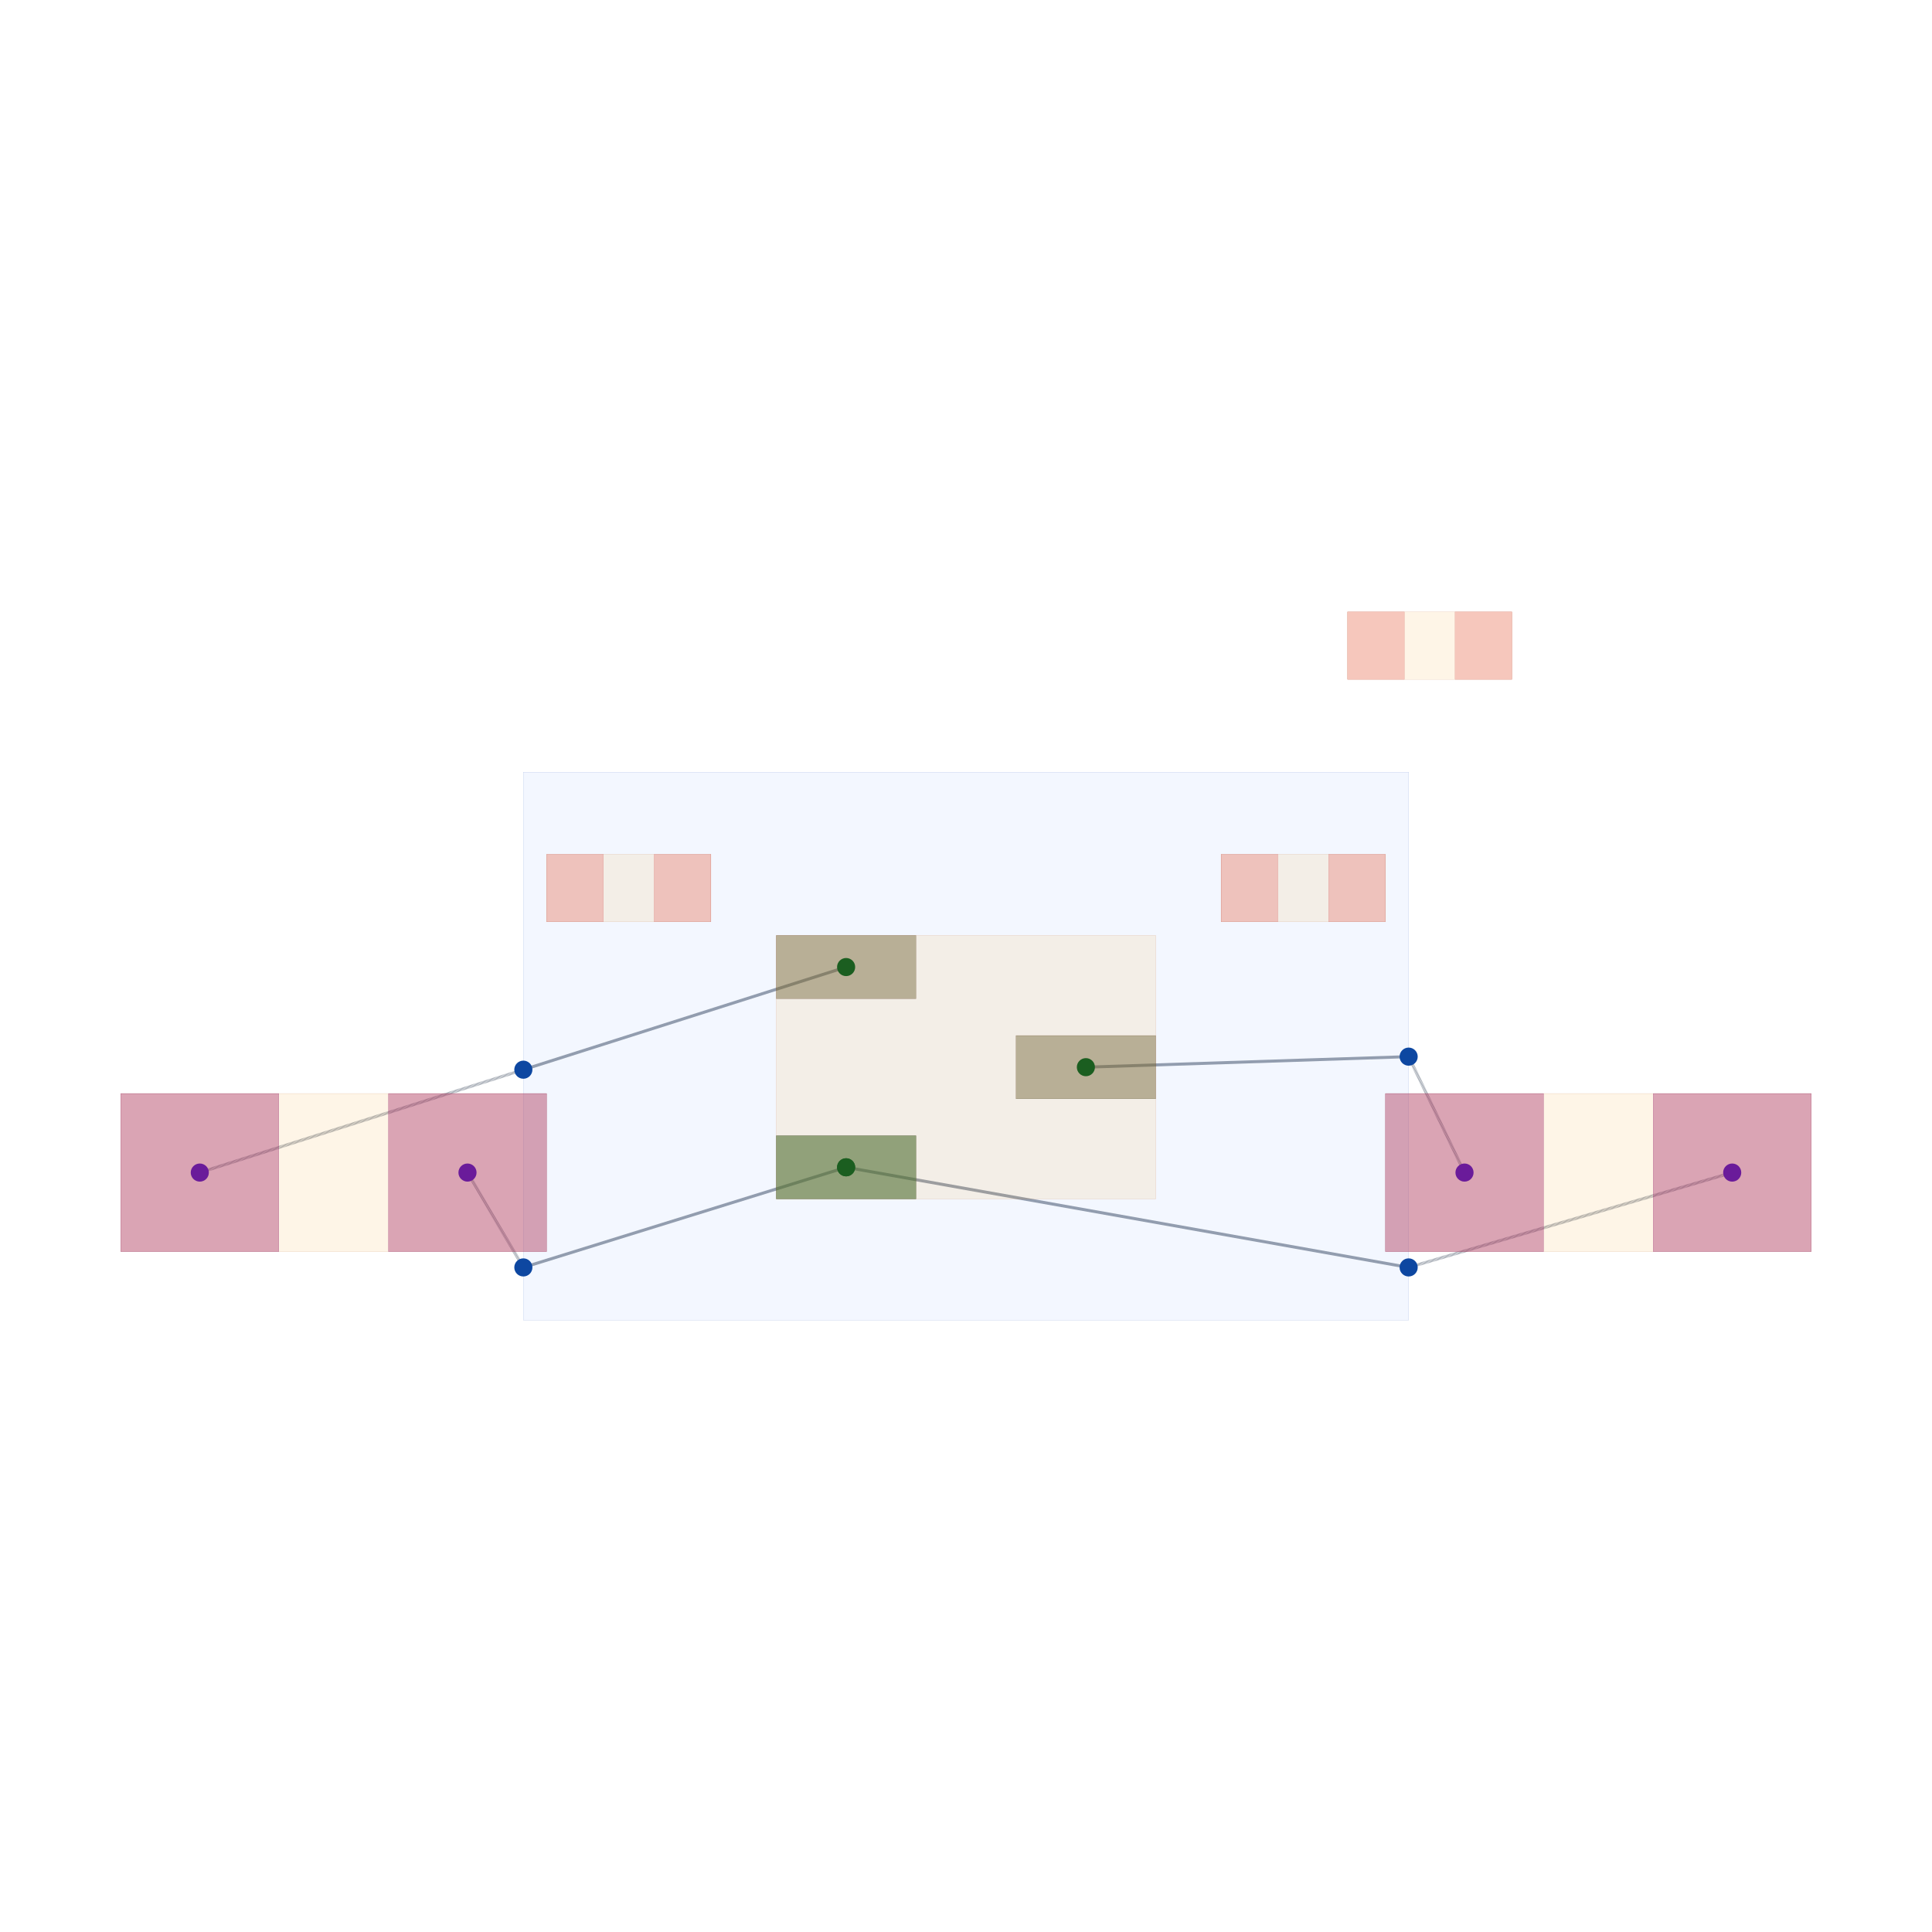
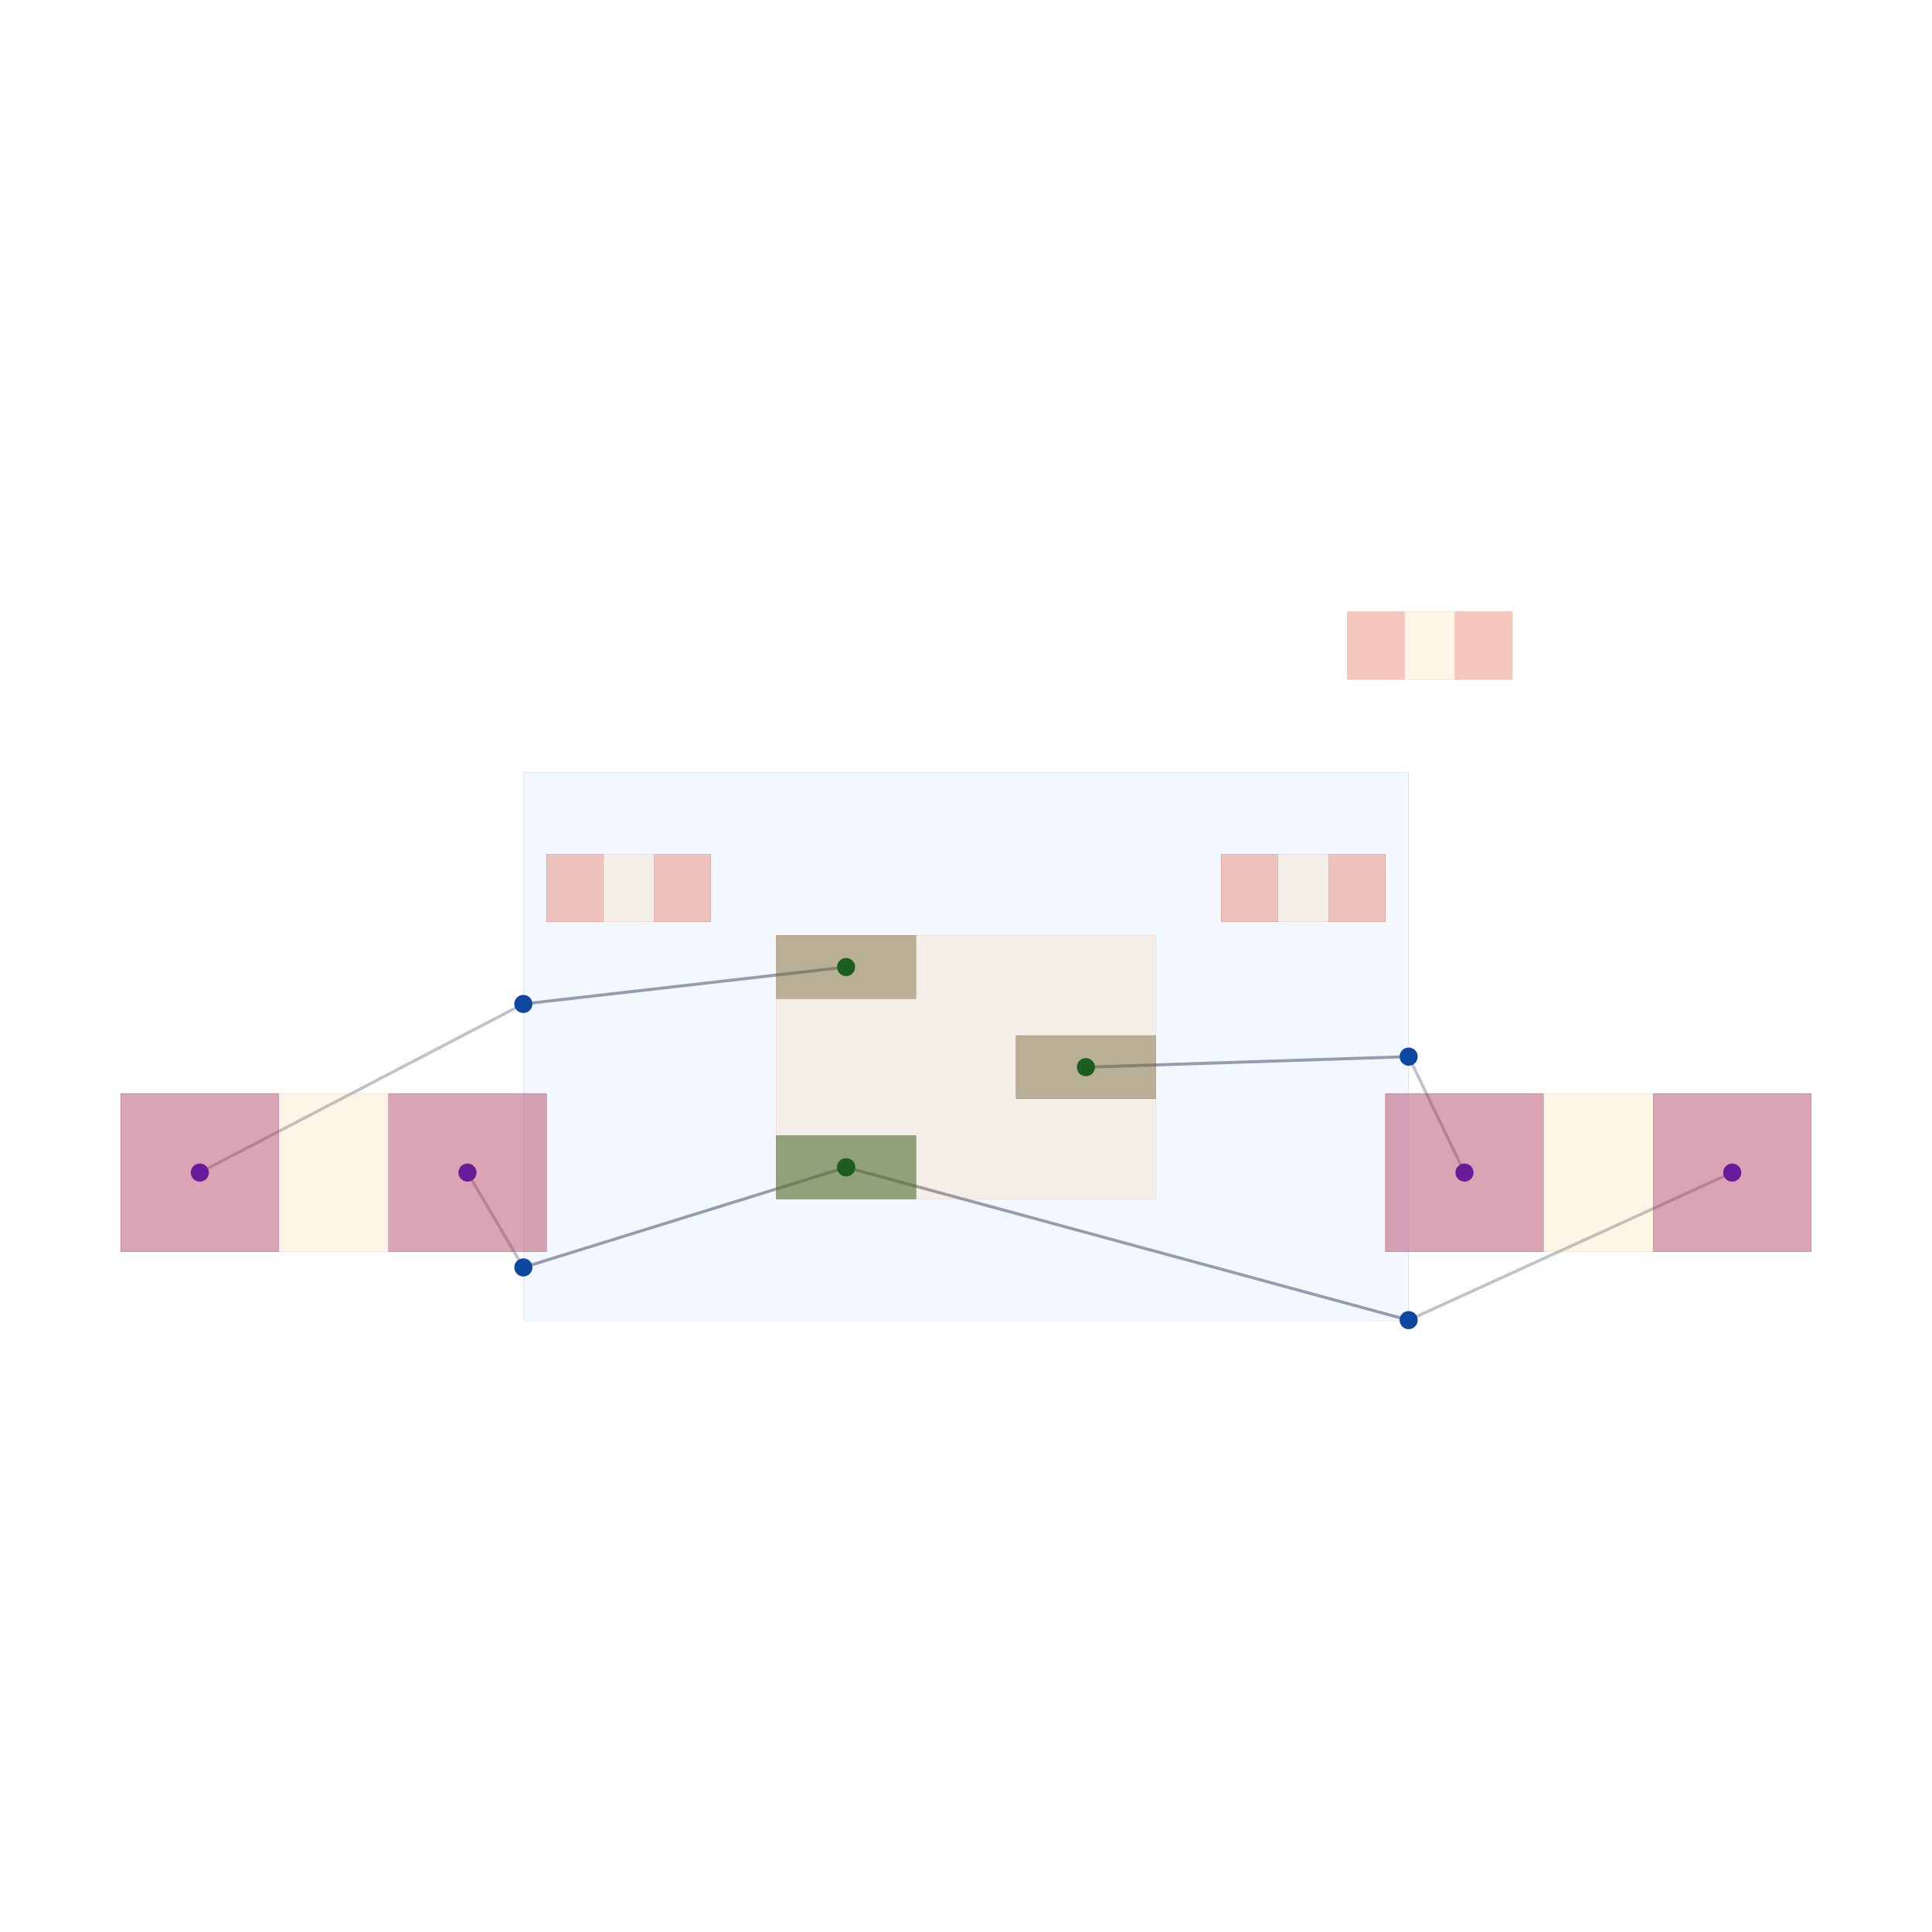
<svg xmlns="http://www.w3.org/2000/svg" width="640" height="640" viewBox="0 0 640 640">
  <rect width="100%" height="100%" fill="white" />
  <g>
-     <polyline data-points="-1.1375,0.95 -4.2,-0.023807582551977347" data-type="line" data-label="breakout segment source_trace_jin_vin_to_u1_vin" points="280.287,320.349 173.367,354.347" fill="none" stroke="#7e8794" stroke-width="1px" />
+     <polyline data-points="-1.1375,0.95 -4.2,0.6000000000000001" data-type="line" data-label="breakout segment source_trace_jin_vin_to_u1_vin" points="280.287,320.349 173.367,332.569" fill="none" stroke="#7e8794" stroke-width="1px" />
  </g>
  <g>
-     <polyline data-points="-4.2,-0.023807582551977347 -7.27,-1" data-type="line" data-label="target guide source_trace_jin_vin_to_u1_vin" points="173.367,354.347 66.185,388.429" fill="none" stroke="#7e8794" stroke-width="1px" stroke-dasharray="0.15 0.15" />
+     <polyline data-points="-4.2,0.6000000000000001 -7.27,-1" data-type="line" data-label="target guide source_trace_jin_vin_to_u1_vin" points="173.367,332.569 66.185,388.429" fill="none" stroke="#7e8794" stroke-width="1px" stroke-dasharray="0.15 0.15" />
  </g>
  <g>
    <polyline data-points="-1.1375,-0.95 -4.2,-1.9" data-type="line" data-label="breakout segment source_trace_jin_gnd_to_u1_gnd" points="280.287,386.683 173.367,419.85" fill="none" stroke="#7e8794" stroke-width="1px" />
  </g>
  <g>
    <polyline data-points="-4.2,-1.9 -4.73,-1" data-type="line" data-label="target guide source_trace_jin_gnd_to_u1_gnd" points="173.367,419.85 154.863,388.429" fill="none" stroke="#7e8794" stroke-width="1px" stroke-dasharray="0.15 0.15" />
  </g>
  <g>
-     <polyline data-points="-1.1375,-0.95 4.2,-1.9" data-type="line" data-label="breakout segment source_trace_jout_gnd_to_u1_gnd" points="280.287,386.683 466.633,419.85" fill="none" stroke="#7e8794" stroke-width="1px" />
+     <polyline data-points="-1.1375,-0.95 4.2,-2.4" data-type="line" data-label="breakout segment source_trace_jout_gnd_to_u1_gnd" points="280.287,386.683 466.633,437.307" fill="none" stroke="#7e8794" stroke-width="1px" />
  </g>
  <g>
-     <polyline data-points="4.2,-1.9 7.27,-1" data-type="line" data-label="target guide source_trace_jout_gnd_to_u1_gnd" points="466.633,419.85 573.815,388.429" fill="none" stroke="#7e8794" stroke-width="1px" stroke-dasharray="0.15 0.15" />
+     <polyline data-points="4.2,-2.4 7.27,-1" data-type="line" data-label="target guide source_trace_jout_gnd_to_u1_gnd" points="466.633,437.307 573.815,388.429" fill="none" stroke="#7e8794" stroke-width="1px" stroke-dasharray="0.15 0.15" />
  </g>
  <g>
    <polyline data-points="1.1375,0 4.2,0.10000000000000009" data-type="line" data-label="breakout segment source_trace_jout_vout_to_u1_vout" points="359.713,353.516 466.633,350.025" fill="none" stroke="#7e8794" stroke-width="1px" />
  </g>
  <g>
    <polyline data-points="4.2,0.10000000000000009 4.73,-1" data-type="line" data-label="target guide source_trace_jout_vout_to_u1_vout" points="466.633,350.025 485.137,388.429" fill="none" stroke="#7e8794" stroke-width="1px" stroke-dasharray="0.15 0.15" />
  </g>
  <g>
    <rect data-type="rect" data-label="breakout bounds" data-x="0" data-y="0.19999999999999973" x="173.367" y="255.761" width="293.267" height="181.546" fill="rgba(210, 225, 255, 0.25)" stroke="#315fba" stroke-width="0.029" />
  </g>
  <g>
    <rect data-type="rect" data-label="U1 sot23" data-x="0" data-y="0" x="257.157" y="309.875" width="125.686" height="87.282" fill="rgba(245, 158, 11, 0.1)" stroke="#b45309" stroke-width="0.029" />
  </g>
  <g>
    <rect data-type="rect" data-label="CIN 0402" data-x="-3.2" data-y="1.7" x="181.047" y="282.993" width="54.464" height="22.344" fill="rgba(245, 158, 11, 0.1)" stroke="#b45309" stroke-width="0.029" />
  </g>
  <g>
    <rect data-type="rect" data-label="COUT 0402" data-x="3.2" data-y="1.7" x="404.489" y="282.993" width="54.464" height="22.344" fill="rgba(245, 158, 11, 0.1)" stroke="#b45309" stroke-width="0.029" />
  </g>
  <g>
    <rect data-type="rect" data-label="JIN pinrow2" data-x="-6" data-y="-1" x="40" y="362.244" width="141.047" height="52.369" fill="rgba(245, 158, 11, 0.1)" stroke="#b45309" stroke-width="0.029" />
  </g>
  <g>
    <rect data-type="rect" data-label="JOUT pinrow2" data-x="6" data-y="-1" x="458.953" y="362.244" width="141.047" height="52.369" fill="rgba(245, 158, 11, 0.1)" stroke="#b45309" stroke-width="0.029" />
  </g>
  <g>
    <rect data-type="rect" data-label="RLED 0402" data-x="4.4" data-y="4" x="446.384" y="202.693" width="54.464" height="22.344" fill="rgba(245, 158, 11, 0.1)" stroke="#b45309" stroke-width="0.029" />
  </g>
  <g>
    <rect data-type="rect" data-label="U1.VIN" data-x="-1.1375" data-y="0.95" x="257.157" y="309.875" width="46.259" height="20.948" fill="rgba(220, 38, 38, 0.22)" stroke="#b91c1c" stroke-width="0.029" />
  </g>
  <g>
    <rect data-type="rect" data-label="U1.GND" data-x="-1.1375" data-y="-0.95" x="257.157" y="376.209" width="46.259" height="20.948" fill="rgba(220, 38, 38, 0.22)" stroke="#b91c1c" stroke-width="0.029" />
  </g>
  <g>
    <rect data-type="rect" data-label="U1.VOUT" data-x="1.1375" data-y="0" x="336.584" y="343.042" width="46.259" height="20.948" fill="rgba(220, 38, 38, 0.22)" stroke="#b91c1c" stroke-width="0.029" />
  </g>
  <g>
    <rect data-type="rect" data-label="CIN.1" data-x="-3.71" data-y="1.7" x="181.047" y="282.993" width="18.853" height="22.344" fill="rgba(220, 38, 38, 0.22)" stroke="#b91c1c" stroke-width="0.029" />
  </g>
  <g>
    <rect data-type="rect" data-label="CIN.2" data-x="-2.6900000000000004" data-y="1.7" x="216.658" y="282.993" width="18.853" height="22.344" fill="rgba(220, 38, 38, 0.22)" stroke="#b91c1c" stroke-width="0.029" />
  </g>
  <g>
    <rect data-type="rect" data-label="COUT.1" data-x="2.6900000000000004" data-y="1.7" x="404.489" y="282.993" width="18.853" height="22.344" fill="rgba(220, 38, 38, 0.22)" stroke="#b91c1c" stroke-width="0.029" />
  </g>
  <g>
    <rect data-type="rect" data-label="COUT.2" data-x="3.71" data-y="1.7" x="440.1" y="282.993" width="18.853" height="22.344" fill="rgba(220, 38, 38, 0.22)" stroke="#b91c1c" stroke-width="0.029" />
  </g>
  <g>
    <rect data-type="rect" data-label="JIN.VIN" data-x="-7.27" data-y="-1" x="40" y="362.244" width="52.369" height="52.369" fill="rgba(220, 38, 38, 0.22)" stroke="#b91c1c" stroke-width="0.029" />
  </g>
  <g>
    <rect data-type="rect" data-label="JIN.GND" data-x="-4.73" data-y="-1" x="128.678" y="362.244" width="52.369" height="52.369" fill="rgba(220, 38, 38, 0.22)" stroke="#b91c1c" stroke-width="0.029" />
  </g>
  <g>
    <rect data-type="rect" data-label="JOUT.VOUT" data-x="4.73" data-y="-1" x="458.953" y="362.244" width="52.369" height="52.369" fill="rgba(220, 38, 38, 0.22)" stroke="#b91c1c" stroke-width="0.029" />
  </g>
  <g>
    <rect data-type="rect" data-label="JOUT.GND" data-x="7.27" data-y="-1" x="547.631" y="362.244" width="52.369" height="52.369" fill="rgba(220, 38, 38, 0.22)" stroke="#b91c1c" stroke-width="0.029" />
  </g>
  <g>
    <rect data-type="rect" data-label="RLED.1" data-x="3.8900000000000006" data-y="4" x="446.384" y="202.693" width="18.853" height="22.344" fill="rgba(220, 38, 38, 0.22)" stroke="#b91c1c" stroke-width="0.029" />
  </g>
  <g>
    <rect data-type="rect" data-label="RLED.2" data-x="4.91" data-y="4" x="481.995" y="202.693" width="18.853" height="22.344" fill="rgba(220, 38, 38, 0.22)" stroke="#b91c1c" stroke-width="0.029" />
  </g>
  <g>
    <rect data-type="rect" data-label="U1.VIN" data-x="-1.1375" data-y="0.95" x="257.157" y="309.875" width="46.259" height="20.948" fill="rgba(46, 125, 50, 0.28)" stroke="#1b5e20" stroke-width="0.029" />
  </g>
  <g>
    <rect data-type="rect" data-label="U1.GND" data-x="-1.1375" data-y="-0.95" x="257.157" y="376.209" width="46.259" height="20.948" fill="rgba(46, 125, 50, 0.28)" stroke="#1b5e20" stroke-width="0.029" />
  </g>
  <g>
    <rect data-type="rect" data-label="U1.GND" data-x="-1.1375" data-y="-0.95" x="257.157" y="376.209" width="46.259" height="20.948" fill="rgba(46, 125, 50, 0.28)" stroke="#1b5e20" stroke-width="0.029" />
  </g>
  <g>
    <rect data-type="rect" data-label="U1.VOUT" data-x="1.1375" data-y="0" x="336.584" y="343.042" width="46.259" height="20.948" fill="rgba(46, 125, 50, 0.28)" stroke="#1b5e20" stroke-width="0.029" />
  </g>
  <g>
    <rect data-type="rect" data-label="JIN.VIN" data-x="-7.27" data-y="-1" x="40" y="362.244" width="52.369" height="52.369" fill="rgba(106, 27, 154, 0.2)" stroke="#6a1b9a" stroke-width="0.029" />
  </g>
  <g>
    <rect data-type="rect" data-label="JIN.GND" data-x="-4.73" data-y="-1" x="128.678" y="362.244" width="52.369" height="52.369" fill="rgba(106, 27, 154, 0.2)" stroke="#6a1b9a" stroke-width="0.029" />
  </g>
  <g>
    <rect data-type="rect" data-label="JOUT.GND" data-x="7.27" data-y="-1" x="547.631" y="362.244" width="52.369" height="52.369" fill="rgba(106, 27, 154, 0.2)" stroke="#6a1b9a" stroke-width="0.029" />
  </g>
  <g>
    <rect data-type="rect" data-label="JOUT.VOUT" data-x="4.73" data-y="-1" x="458.953" y="362.244" width="52.369" height="52.369" fill="rgba(106, 27, 154, 0.2)" stroke="#6a1b9a" stroke-width="0.029" />
  </g>
  <g>
    <circle data-type="point" data-label="inside pad source_port_u1_vin" data-x="-1.1375" data-y="0.95" cx="280.287" cy="320.349" r="3" fill="#1b5e20" />
  </g>
  <g>
    <circle data-type="point" data-label="inside pad source_port_u1_gnd" data-x="-1.1375" data-y="-0.95" cx="280.287" cy="386.683" r="3" fill="#1b5e20" />
  </g>
  <g>
    <circle data-type="point" data-label="inside pad source_port_u1_gnd" data-x="-1.1375" data-y="-0.95" cx="280.287" cy="386.683" r="3" fill="#1b5e20" />
  </g>
  <g>
    <circle data-type="point" data-label="inside pad source_port_u1_vout" data-x="1.1375" data-y="0" cx="359.713" cy="353.516" r="3" fill="#1b5e20" />
  </g>
  <g>
    <circle data-type="point" data-label="outside target source_port_jin_vin" data-x="-7.27" data-y="-1" cx="66.185" cy="388.429" r="3" fill="#6a1b9a" />
  </g>
  <g>
    <circle data-type="point" data-label="outside target source_port_jin_gnd" data-x="-4.73" data-y="-1" cx="154.863" cy="388.429" r="3" fill="#6a1b9a" />
  </g>
  <g>
    <circle data-type="point" data-label="outside target source_port_jout_gnd" data-x="7.27" data-y="-1" cx="573.815" cy="388.429" r="3" fill="#6a1b9a" />
  </g>
  <g>
    <circle data-type="point" data-label="outside target source_port_jout_vout" data-x="4.73" data-y="-1" cx="485.137" cy="388.429" r="3" fill="#6a1b9a" />
  </g>
  <g>
-     <circle data-type="point" data-label="selected breakout source_port_u1_vin" data-x="-4.2" data-y="-0.023807582551977347" cx="173.367" cy="354.347" r="3" fill="#0d47a1" />
+     <circle data-type="point" data-label="selected breakout source_port_u1_vin" data-x="-4.2" data-y="0.6000000000000001" cx="173.367" cy="332.569" r="3" fill="#0d47a1" />
  </g>
  <g>
    <circle data-type="point" data-label="selected breakout source_port_u1_gnd" data-x="-4.2" data-y="-1.9" cx="173.367" cy="419.85" r="3" fill="#0d47a1" />
  </g>
  <g>
-     <circle data-type="point" data-label="selected breakout source_port_u1_gnd" data-x="4.2" data-y="-1.9" cx="466.633" cy="419.85" r="3" fill="#0d47a1" />
+     <circle data-type="point" data-label="selected breakout source_port_u1_gnd" data-x="4.2" data-y="-2.4" cx="466.633" cy="437.307" r="3" fill="#0d47a1" />
  </g>
  <g>
    <circle data-type="point" data-label="selected breakout source_port_u1_vout" data-x="4.2" data-y="0.10000000000000009" cx="466.633" cy="350.025" r="3" fill="#0d47a1" />
  </g>
  <g id="crosshair" style="display: none">
    <line id="crosshair-h" y1="0" y2="640" stroke="#666" stroke-width="0.5" />
    <line id="crosshair-v" x1="0" x2="640" stroke="#666" stroke-width="0.5" />
    <text id="coordinates" font-family="monospace" font-size="12" fill="#666" />
  </g>
</svg>
